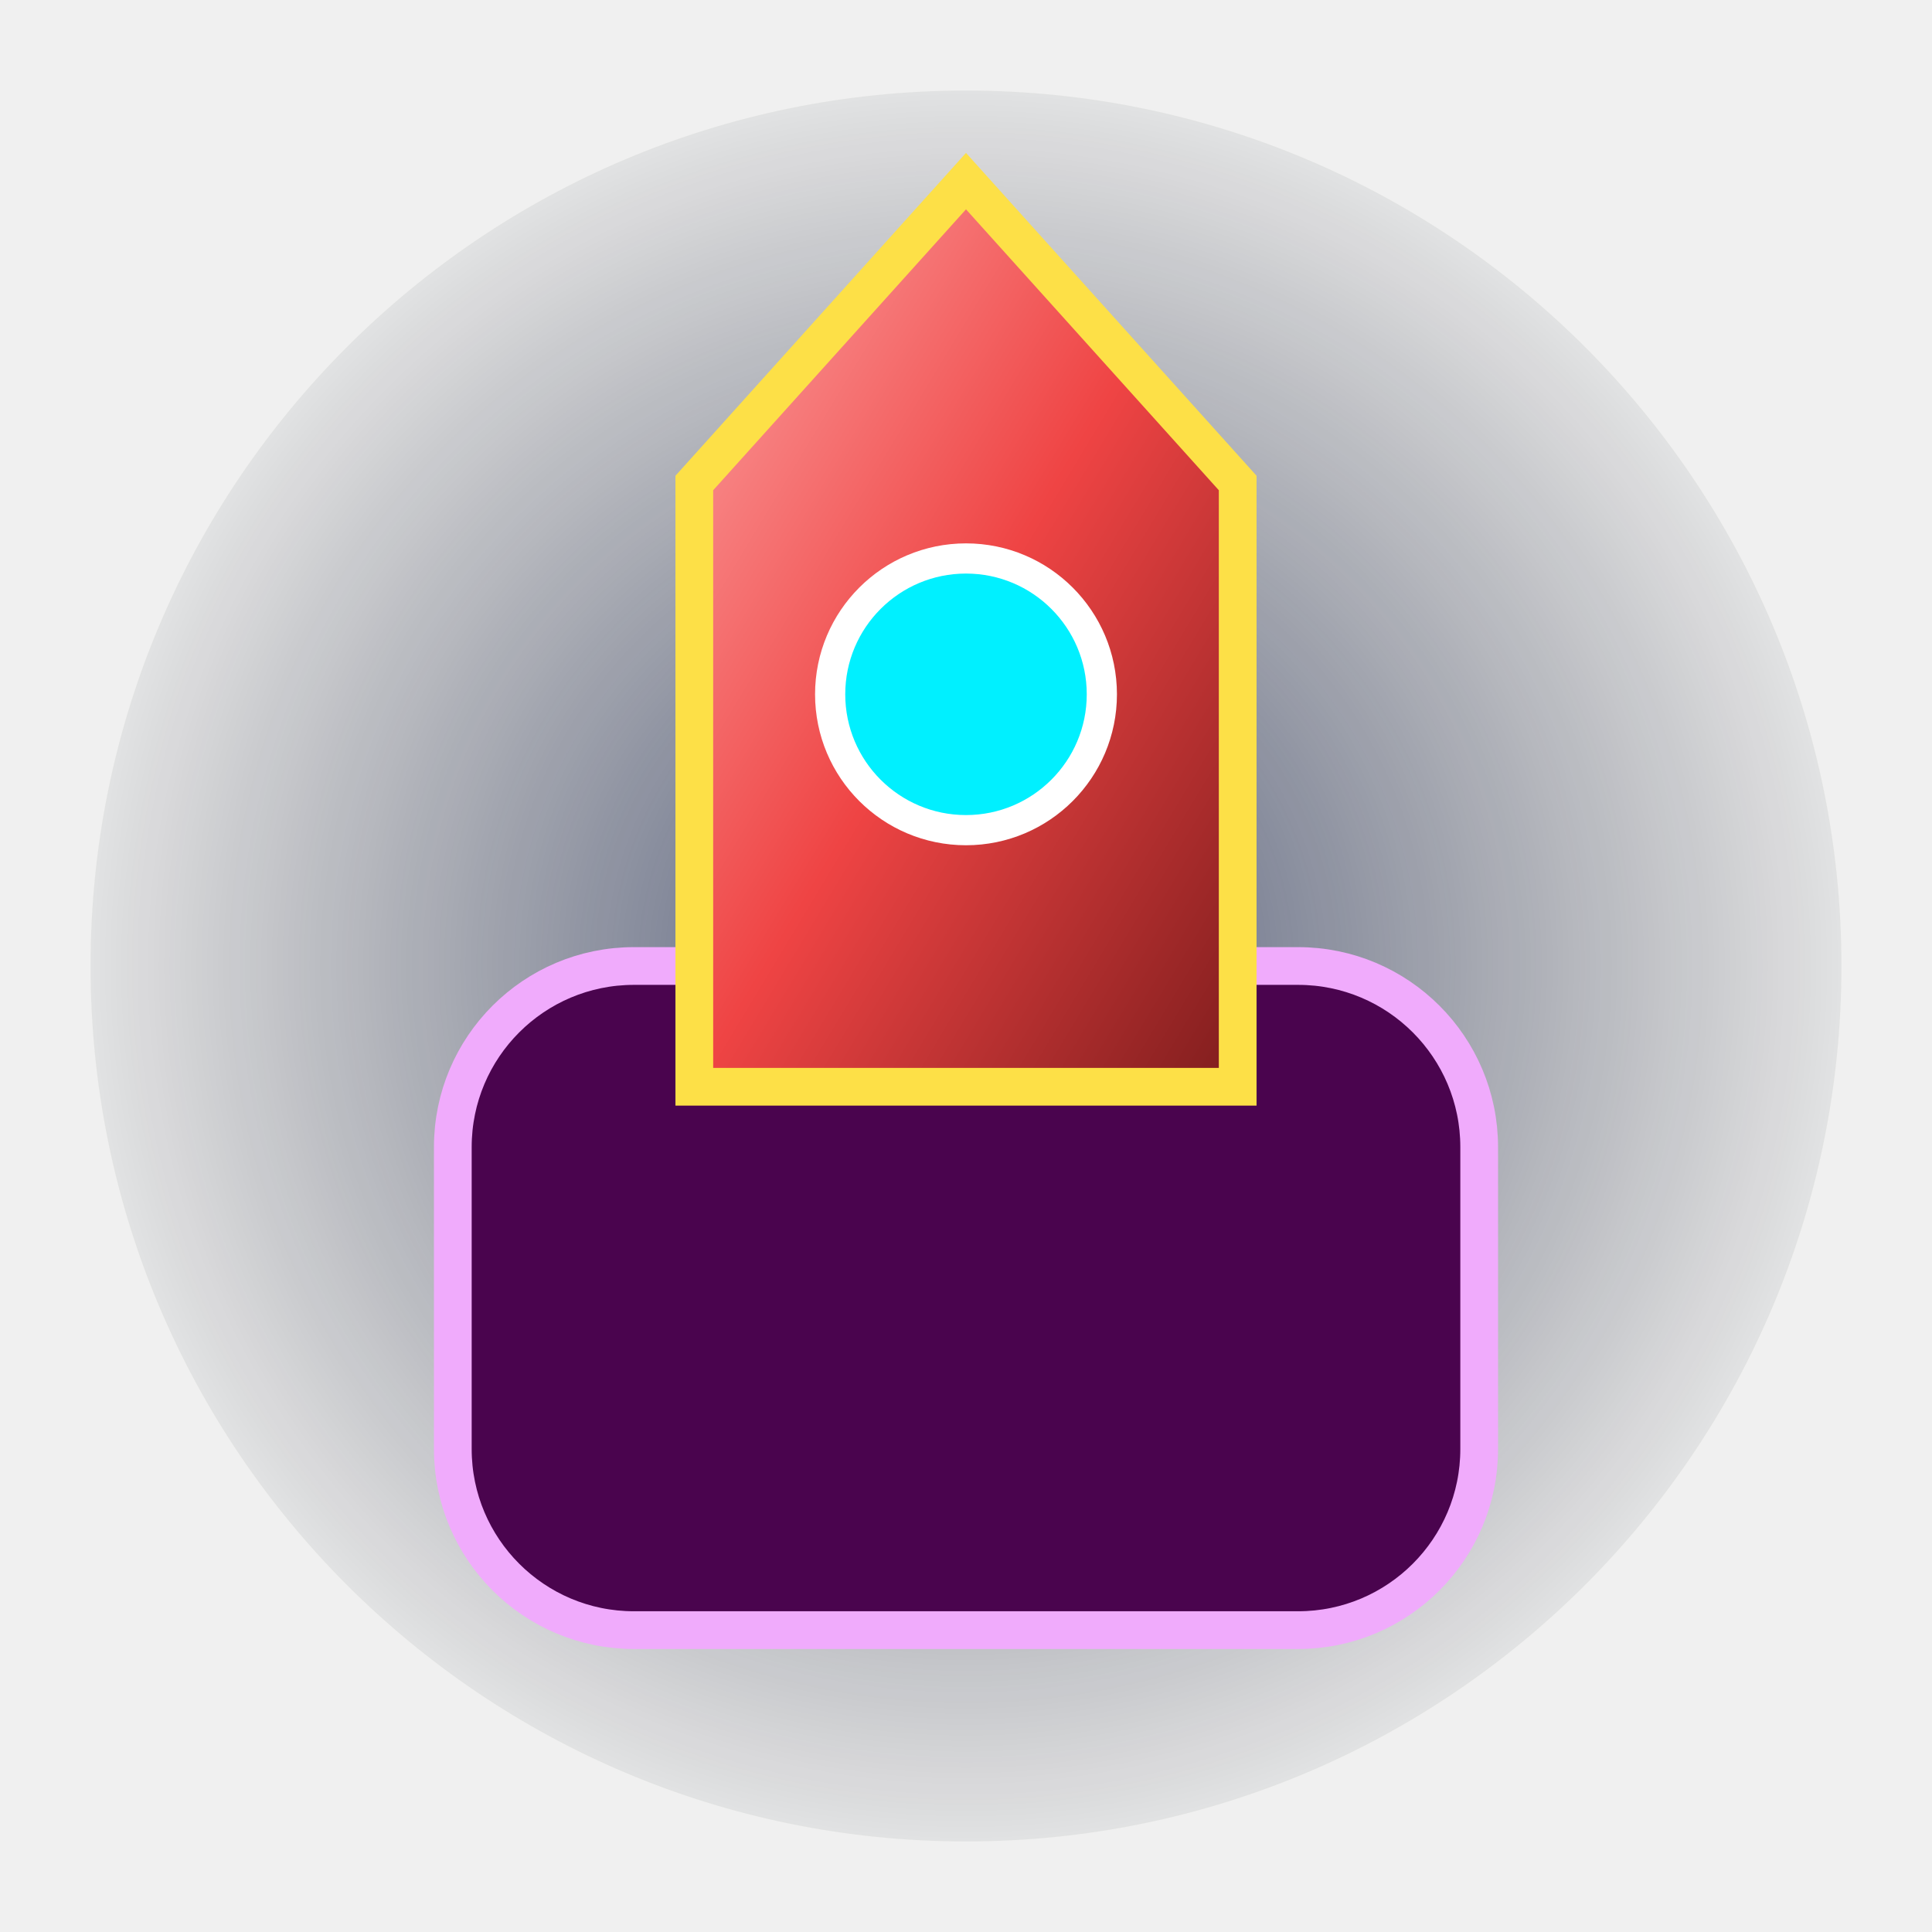
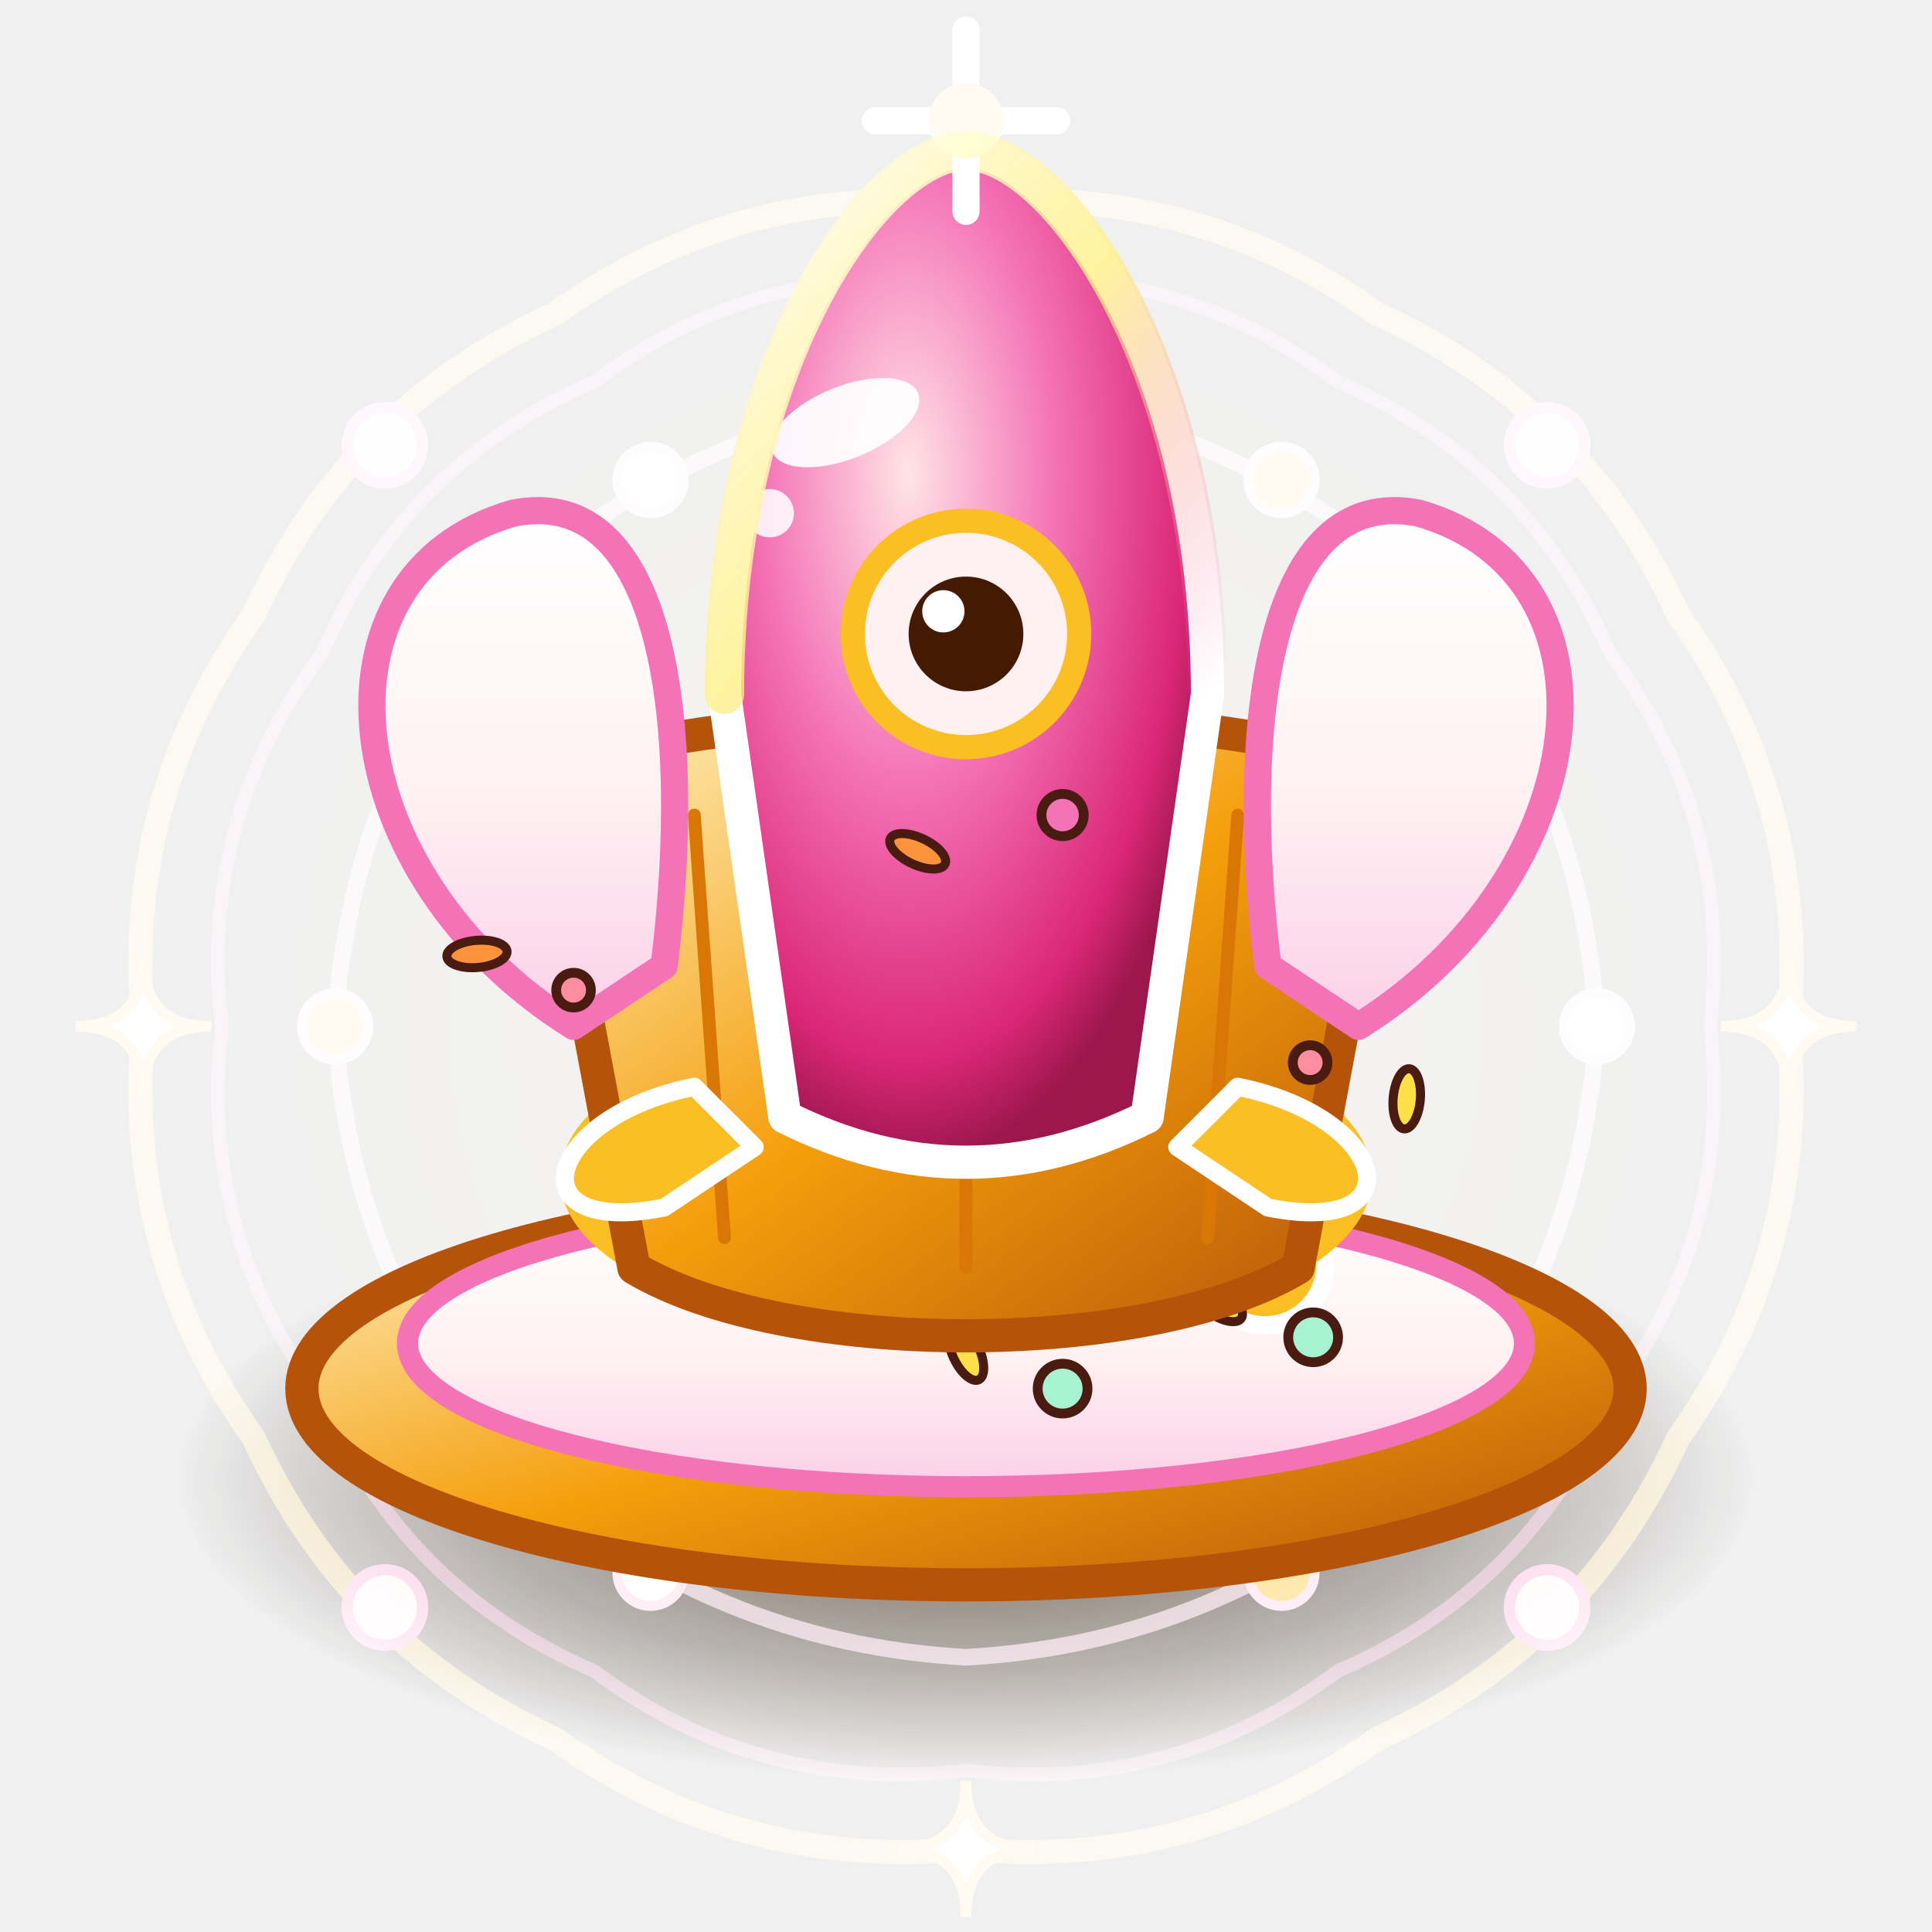
- <svg xmlns="http://www.w3.org/2000/svg" viewBox="0 0 128 128" fill="none">
+ <svg xmlns="http://www.w3.org/2000/svg" viewBox="0 0 128 128" fill="none" data-rig-id="tower-missile-rig" data-root-anchor="64,96" data-has-aura="true">
  <defs>
-     <radialGradient id="bgGlow" cx="50%" cy="50%" r="55%">
-       <stop offset="0%" stop-color="#172554" stop-opacity="0.7" />
-       <stop offset="100%" stop-color="#030712" stop-opacity="0" />
+     <radialGradient id="tm-shadow" cx="50%" cy="50%" r="50%">
+       <stop offset="0%" stop-color="#23120b" stop-opacity="0.72" />
+       <stop offset="65%" stop-color="#23120b" stop-opacity="0.28" />
+       <stop offset="100%" stop-color="#23120b" stop-opacity="0" />
    </radialGradient>
-     <linearGradient id="cyanArmor" x1="0%" y1="0%" x2="100%" y2="100%">
-       <stop offset="0%" stop-color="#38bdf8" />
-       <stop offset="50%" stop-color="#0284c7" />
-       <stop offset="100%" stop-color="#0f172a" />
+     <radialGradient id="tm-aura" cx="50%" cy="50%" r="50%">
+       <stop offset="0%" stop-color="#fb7185" stop-opacity="0.38" />
+       <stop offset="55%" stop-color="#fbbf24" stop-opacity="0.16" />
+       <stop offset="100%" stop-color="#23120b" stop-opacity="0" />
+     </radialGradient>
+     <linearGradient id="tm-wafer" x1="0%" y1="0%" x2="100%" y2="100%">
+       <stop offset="0%" stop-color="#fef3c7" />
+       <stop offset="50%" stop-color="#f59e0b" />
+       <stop offset="100%" stop-color="#b45309" />
    </linearGradient>
-     <linearGradient id="goldArmor" x1="0%" y1="0%" x2="100%" y2="100%">
-       <stop offset="0%" stop-color="#fef08a" />
-       <stop offset="45%" stop-color="#fbbf24" />
+     <linearGradient id="tm-frosting" x1="0%" y1="0%" x2="0%" y2="100%">
+       <stop offset="0%" stop-color="#ffffff" />
+       <stop offset="55%" stop-color="#fff1f2" />
+       <stop offset="100%" stop-color="#fbcfe8" />
+     </linearGradient>
+     <radialGradient id="tm-custard" cx="38%" cy="32%" r="68%">
+       <stop offset="0%" stop-color="#fef9c3" />
+       <stop offset="48%" stop-color="#fbbf24" />
+       <stop offset="85%" stop-color="#d97706" />
      <stop offset="100%" stop-color="#92400e" />
+     </radialGradient>
+     <radialGradient id="tm-berry" cx="38%" cy="32%" r="68%">
+       <stop offset="0%" stop-color="#ffe4e6" />
+       <stop offset="45%" stop-color="#f472b6" />
+       <stop offset="85%" stop-color="#db2777" />
+       <stop offset="100%" stop-color="#9d174d" />
+     </radialGradient>
+     <linearGradient id="tm-caramel" x1="0%" y1="0%" x2="0%" y2="100%">
+       <stop offset="0%" stop-color="#b45309" />
+       <stop offset="55%" stop-color="#78350f" />
+       <stop offset="100%" stop-color="#451a03" />
    </linearGradient>
-     <linearGradient id="crimsonArmor" x1="0%" y1="0%" x2="100%" y2="100%">
-       <stop offset="0%" stop-color="#fca5a5" />
-       <stop offset="50%" stop-color="#ef4444" />
-       <stop offset="100%" stop-color="#7f1d1d" />
-     </linearGradient>
-     <linearGradient id="bioGreen" x1="0%" y1="0%" x2="100%" y2="100%">
-       <stop offset="0%" stop-color="#6ee7b7" />
-       <stop offset="50%" stop-color="#10b981" />
-       <stop offset="100%" stop-color="#064e3b" />
-     </linearGradient>
-     <linearGradient id="steelGrad" x1="0%" y1="0%" x2="100%" y2="100%">
-       <stop offset="0%" stop-color="#f1f5f9" />
-       <stop offset="50%" stop-color="#64748b" />
-       <stop offset="100%" stop-color="#1e293b" />
+     <linearGradient id="tm-rim" x1="0%" y1="0%" x2="100%" y2="100%">
+       <stop offset="0%" stop-color="#ffffff" stop-opacity="0.96" />
+       <stop offset="50%" stop-color="#fef08a" stop-opacity="0.82" />
+       <stop offset="100%" stop-color="#f472b6" stop-opacity="0" />
    </linearGradient>
  </defs>
-   <circle cx="64" cy="64" r="58" fill="url(#bgGlow)" />
-   <rect x="30" y="64" width="68" height="44" rx="12" fill="#4a044e" stroke="#f0abfc" stroke-width="2.5" />
-   <path d="M46 72 L46 32 L64 12 L82 32 L82 72 Z" fill="url(#crimsonArmor)" stroke="#fde047" stroke-width="2.5" />
-   <circle cx="64" cy="46" r="9" fill="#00f0ff" stroke="#ffffff" stroke-width="2" />
+   <g id="part-shadow-cast" data-pivot="64,98" data-parent="root" data-z-index="1" data-blend="multiply" style="mix-blend-mode: multiply">
+     <ellipse cx="64" cy="98" rx="52" ry="20" fill="url(#tm-shadow)" />
+   </g>
+   <g id="part-aura-ring-outer" data-pivot="64,68" data-parent="root" data-z-index="4" data-blend="screen" data-motion="spin-cw" style="mix-blend-mode: screen">
+     <circle cx="64" cy="68" r="58" fill="url(#tm-aura)" />
+     <path fill="none" stroke="#fbbf24" stroke-width="1.6" stroke-opacity="0.78" d="M118.5,68 Q119.93,82.99 111.2,95.25 Q104.94,108.94 91.25,115.2 Q78.99,123.93 64,122.5 Q49.01,123.93 36.75,115.2 Q23.06,108.94 16.8,95.25 Q8.07,82.99 9.5,68 Q8.07,53.01 16.8,40.75 Q23.06,27.06 36.75,20.8 Q49.01,12.07 64,13.5 Q78.99,12.07 91.25,20.8 Q104.94,27.06 111.2,40.75 Q119.93,53.01 118.5,68 Z" stroke-linecap="round" stroke-linejoin="round" />
+     <path fill="none" stroke="#f472b6" stroke-width="0.9" stroke-opacity="0.62" d="M113.3,68 Q114.9,81.64 106.7,92.65 Q101.26,105.26 88.65,110.7 Q77.64,118.9 64,117.3 Q50.36,118.9 39.35,110.7 Q26.74,105.26 21.3,92.65 Q13.1,81.64 14.7,68 Q13.1,54.36 21.3,43.35 Q26.74,30.74 39.35,25.3 Q50.36,17.1 64,18.7 Q77.64,17.1 88.65,25.3 Q101.26,30.74 106.7,43.35 Q114.9,54.36 113.3,68 Z" stroke-linecap="round" stroke-linejoin="round" />
+     <path d="M 118.5 63.5 Q 118.5 68 123 68 Q 118.5 68 118.5 72.5 Q 118.5 68 114 68 Q 118.5 68 118.5 63.5 Z" fill="#ffffff" stroke="#fbbf24" stroke-width="0.7" />
+     <path d="M 64 118 Q 64 122.5 68.5 122.5 Q 64 122.5 64 127 Q 64 122.5 59.5 122.5 Q 64 122.5 64 118 Z" fill="#ffffff" stroke="#fbbf24" stroke-width="0.7" />
+     <path d="M 9.5 63.5 Q 9.5 68 14 68 Q 9.5 68 9.5 72.5 Q 9.5 68 5 68 Q 9.5 68 9.5 63.5 Z" fill="#ffffff" stroke="#fbbf24" stroke-width="0.7" />
+     <path d="M 64 9 Q 64 13.5 68.5 13.5 Q 64 13.5 64 18 Q 64 13.5 59.5 13.5 Q 64 13.5 64 9 Z" fill="#ffffff" stroke="#fbbf24" stroke-width="0.7" />
+     <circle cx="102.5" cy="106.5" r="2.5" fill="#fff1f2" stroke="#f472b6" stroke-width="0.75" />
+     <circle cx="25.5" cy="106.5" r="2.5" fill="#fff1f2" stroke="#f472b6" stroke-width="0.75" />
+     <circle cx="25.5" cy="29.5" r="2.5" fill="#fff1f2" stroke="#f472b6" stroke-width="0.75" />
+     <circle cx="102.5" cy="29.5" r="2.5" fill="#fff1f2" stroke="#f472b6" stroke-width="0.75" />
+   </g>
+   <g id="part-aura-ring-inner" data-pivot="64,68" data-parent="root" data-z-index="5" data-blend="screen" data-motion="spin-ccw" style="mix-blend-mode: screen">
+     <path fill="none" stroke="#fbcfe8" stroke-width="1.1" stroke-opacity="0.74" d="M105.8,68 Q104.84,84.91 93.56,97.56 Q80.91,108.84 64,109.8 Q47.09,108.84 34.44,97.56 Q23.16,84.91 22.2,68 Q23.16,51.09 34.44,38.44 Q47.09,27.16 64,26.2 Q80.91,27.16 93.56,38.44 Q104.84,51.09 105.8,68 Z" stroke-linecap="round" stroke-linejoin="round" />
+     <circle cx="105.8" cy="68" r="2.2" fill="#ffffff" stroke="#fbcfe8" stroke-width="0.65" />
+     <circle cx="84.9" cy="104.2" r="2.2" fill="#fbbf24" stroke="#fbcfe8" stroke-width="0.65" />
+     <circle cx="43.1" cy="104.2" r="2.2" fill="#ffffff" stroke="#fbcfe8" stroke-width="0.65" />
+     <circle cx="22.2" cy="68" r="2.2" fill="#fbbf24" stroke="#fbcfe8" stroke-width="0.65" />
+     <circle cx="43.1" cy="31.8" r="2.2" fill="#ffffff" stroke="#fbcfe8" stroke-width="0.65" />
+     <circle cx="84.9" cy="31.8" r="2.2" fill="#fbbf24" stroke="#fbcfe8" stroke-width="0.65" />
+     <path d="M93.56,93.56 Q95.06,96.06 97.56,97.56 Q95.06,99.06 93.56,101.56 Q92.06,99.06 89.56,97.56 Q92.06,96.06 93.56,93.56 Z" fill="#ffffff" stroke="#fbcfe8" stroke-width="0.75" />
+     <path d="M34.44,93.56 Q35.94,96.06 38.44,97.56 Q35.94,99.06 34.44,101.56 Q32.94,99.06 30.44,97.56 Q32.94,96.06 34.44,93.56 Z" fill="#ffffff" stroke="#fbcfe8" stroke-width="0.75" />
+     <path d="M34.44,34.44 Q35.94,36.94 38.44,38.44 Q35.94,39.94 34.44,42.44 Q32.94,39.94 30.44,38.44 Q32.94,36.94 34.44,34.44 Z" fill="#ffffff" stroke="#fbcfe8" stroke-width="0.75" />
+     <path d="M93.56,34.44 Q95.06,36.94 97.56,38.44 Q95.06,39.94 93.56,42.44 Q92.06,39.94 89.56,38.44 Q92.06,36.94 93.56,34.44 Z" fill="#ffffff" stroke="#fbcfe8" stroke-width="0.75" />
+   </g>
+   <g id="part-pedestal-base" data-pivot="64,92" data-parent="root" data-z-index="14" data-blend="normal">
+     <ellipse cx="64" cy="92" rx="44" ry="13" fill="url(#tm-wafer)" stroke="#b45309" stroke-width="2.2" />
+     <ellipse cx="64" cy="89" rx="37" ry="9.5" fill="url(#tm-frosting)" stroke="#f472b6" stroke-width="1.4" />
+     <circle cx="57.6" cy="87.2" r="1.15" fill="#ff8da1" stroke="#4a1c11" stroke-width="0.65" />
+     <ellipse cx="64" cy="89.6" rx="2.0" ry="0.9" transform="rotate(65 64 89.6)" fill="#fde047" stroke="#4a1c11" stroke-width="0.6" />
+     <circle cx="70.4" cy="92" r="1.65" fill="#a7f3d0" stroke="#4a1c11" stroke-width="0.65" />
+   </g>
+   <g id="part-aux-stabilizer-1" data-pivot="83.8,83.8" data-parent="root" data-z-index="17" data-blend="normal">
+     <circle cx="83.8" cy="83.8" r="4.0" fill="#fbbf24" stroke="#ffffff" stroke-width="1.2" />
+     <ellipse cx="80.6" cy="86.2" rx="2.0" ry="0.9" transform="rotate(35 80.6 86.2)" fill="#fde047" stroke="#4a1c11" stroke-width="0.6" />
+     <circle cx="87" cy="88.6" r="1.65" fill="#a7f3d0" stroke="#4a1c11" stroke-width="0.65" />
+     <ellipse cx="77.4" cy="79" rx="2.0" ry="0.9" transform="rotate(165 77.4 79)" fill="#fffbeb" stroke="#4a1c11" stroke-width="0.6" />
+   </g>
+   <g id="part-coil-ring" data-pivot="64,78" data-parent="part-pedestal-base" data-z-index="20" data-blend="normal" data-motion="spin-cw">
+     <ellipse cx="64" cy="78" rx="26" ry="10" fill="url(#tm-frosting)" stroke="#fbbf24" stroke-width="1.8" />
+     <circle cx="42" cy="78" r="3.0" fill="#fb7185" />
+     <circle cx="86" cy="78" r="3.0" fill="#fb7185" />
+     <circle cx="64" cy="75.6" r="1.65" fill="#a7f3d0" stroke="#4a1c11" stroke-width="0.65" />
+     <ellipse cx="70.4" cy="78" rx="2.0" ry="0.9" transform="rotate(135 70.4 78)" fill="#fffbeb" stroke="#4a1c11" stroke-width="0.6" />
+     <circle cx="60.8" cy="80.4" r="1.4" fill="#f472b6" stroke="#4a1c11" stroke-width="0.65" />
+   </g>
+   <g id="part-turret-head" data-pivot="64,70" data-parent="part-pedestal-base" data-z-index="26" data-blend="normal" data-motion="rotate-aim">
+     <path d="M36 52 C42 46 86 46 92 52 L86 84 C76 90 52 90 42 84 Z" fill="url(#tm-wafer)" stroke="#b45309" stroke-width="2.2" stroke-linejoin="round" />
+     <path d="M46 54 L48 82 M64 54 L64 84 M82 54 L80 82" stroke="#d97706" stroke-width="0.85" stroke-linecap="round" />
+     <ellipse cx="67.2" cy="74.8" rx="2.0" ry="0.9" transform="rotate(105 67.2 74.8)" fill="#fffbeb" stroke="#4a1c11" stroke-width="0.6" />
+     <circle cx="57.6" cy="65.2" r="1.4" fill="#f472b6" stroke="#4a1c11" stroke-width="0.65" />
+     <ellipse cx="64" cy="67.6" rx="2.0" ry="0.9" transform="rotate(55 64 67.6)" fill="#fb923c" stroke="#4a1c11" stroke-width="0.6" />
+   </g>
+   <g id="part-barrel-missile" data-pivot="64,54" data-parent="part-turret-head" data-z-index="32" data-blend="normal" data-motion="recoil-y">
+     <path d="M46 72 C36 74 34 82 44 80 L50 76 Z" fill="#fbbf24" stroke="#ffffff" stroke-width="1.2" stroke-linejoin="round" />
+     <path d="M82 72 C92 74 94 82 84 80 L78 76 Z" fill="#fbbf24" stroke="#ffffff" stroke-width="1.2" stroke-linejoin="round" />
+     <path d="M48 46 C48 24 58 10 64 10 C70 10 80 24 80 46 L76 74 C68 78 60 78 52 74 Z" fill="url(#tm-berry)" stroke="#ffffff" stroke-width="2.2" stroke-linejoin="round" />
+     <circle cx="64" cy="42" r="7.5" fill="#fff1f2" stroke="#fbbf24" stroke-width="1.6" />
+     <circle cx="64" cy="42" r="3.8" fill="#451a03" />
+     <circle cx="62.5" cy="40.5" r="1.4" fill="#ffffff" />
+     <ellipse cx="56" cy="28" rx="5.2" ry="2.4" transform="rotate(-22 56 28)" fill="#ffffff" fill-opacity="0.92" />
+     <circle cx="51" cy="34" r="1.6" fill="#ffffff" fill-opacity="0.86" />
+     <circle cx="70.4" cy="54" r="1.4" fill="#f472b6" stroke="#4a1c11" stroke-width="0.65" />
+     <ellipse cx="60.8" cy="56.4" rx="2.0" ry="0.9" transform="rotate(25 60.8 56.4)" fill="#fb923c" stroke="#4a1c11" stroke-width="0.6" />
+   </g>
+   <g id="part-emitter-hatch-left" data-pivot="38,68" data-parent="part-turret-head" data-z-index="38" data-blend="normal" data-motion="rotate-sym-left">
+     <path d="M38 68 C22 58 20 38 34 34 C44 32 46 48 44 64 Z" fill="url(#tm-frosting)" stroke="#f472b6" stroke-width="1.8" stroke-linejoin="round" />
+     <ellipse cx="31.6" cy="63.2" rx="2.0" ry="0.9" transform="rotate(175 31.6 63.2)" fill="#fb923c" stroke="#4a1c11" stroke-width="0.6" />
+     <circle cx="38" cy="65.6" r="1.15" fill="#ff8da1" stroke="#4a1c11" stroke-width="0.65" />
+   </g>
+   <g id="part-emitter-hatch-right" data-pivot="90,68" data-parent="part-turret-head" data-z-index="38" data-blend="normal" data-motion="rotate-sym-right">
+     <path d="M90 68 C106 58 108 38 94 34 C84 32 82 48 84 64 Z" fill="url(#tm-frosting)" stroke="#f472b6" stroke-width="1.8" stroke-linejoin="round" />
+     <circle cx="86.8" cy="70.4" r="1.15" fill="#ff8da1" stroke="#4a1c11" stroke-width="0.65" />
+     <ellipse cx="93.2" cy="72.8" rx="2.0" ry="0.9" transform="rotate(95 93.2 72.8)" fill="#fde047" stroke="#4a1c11" stroke-width="0.6" />
+   </g>
+   <g id="part-light-rim-missile" data-pivot="64,54" data-parent="part-barrel-missile" data-z-index="45" data-blend="plus-lighter" style="mix-blend-mode: plus-lighter">
+     <path d="M48 46 C48 24 58 10 64 10 C70 10 80 24 80 46" stroke="url(#tm-rim)" stroke-width="2.6" stroke-linecap="round" />
+   </g>
+   <g id="part-aura-corona-top" data-pivot="64,10" data-parent="part-turret-head" data-z-index="65" data-blend="screen" data-motion="pulse-breathe" style="mix-blend-mode: screen">
+     <path d="M64 2 L64 14 M58 8 L70 8" stroke="#ffffff" stroke-width="1.8" stroke-linecap="round" />
+     <circle cx="64" cy="8" r="2.5" fill="#fbbf24" />
+   </g>
</svg>
